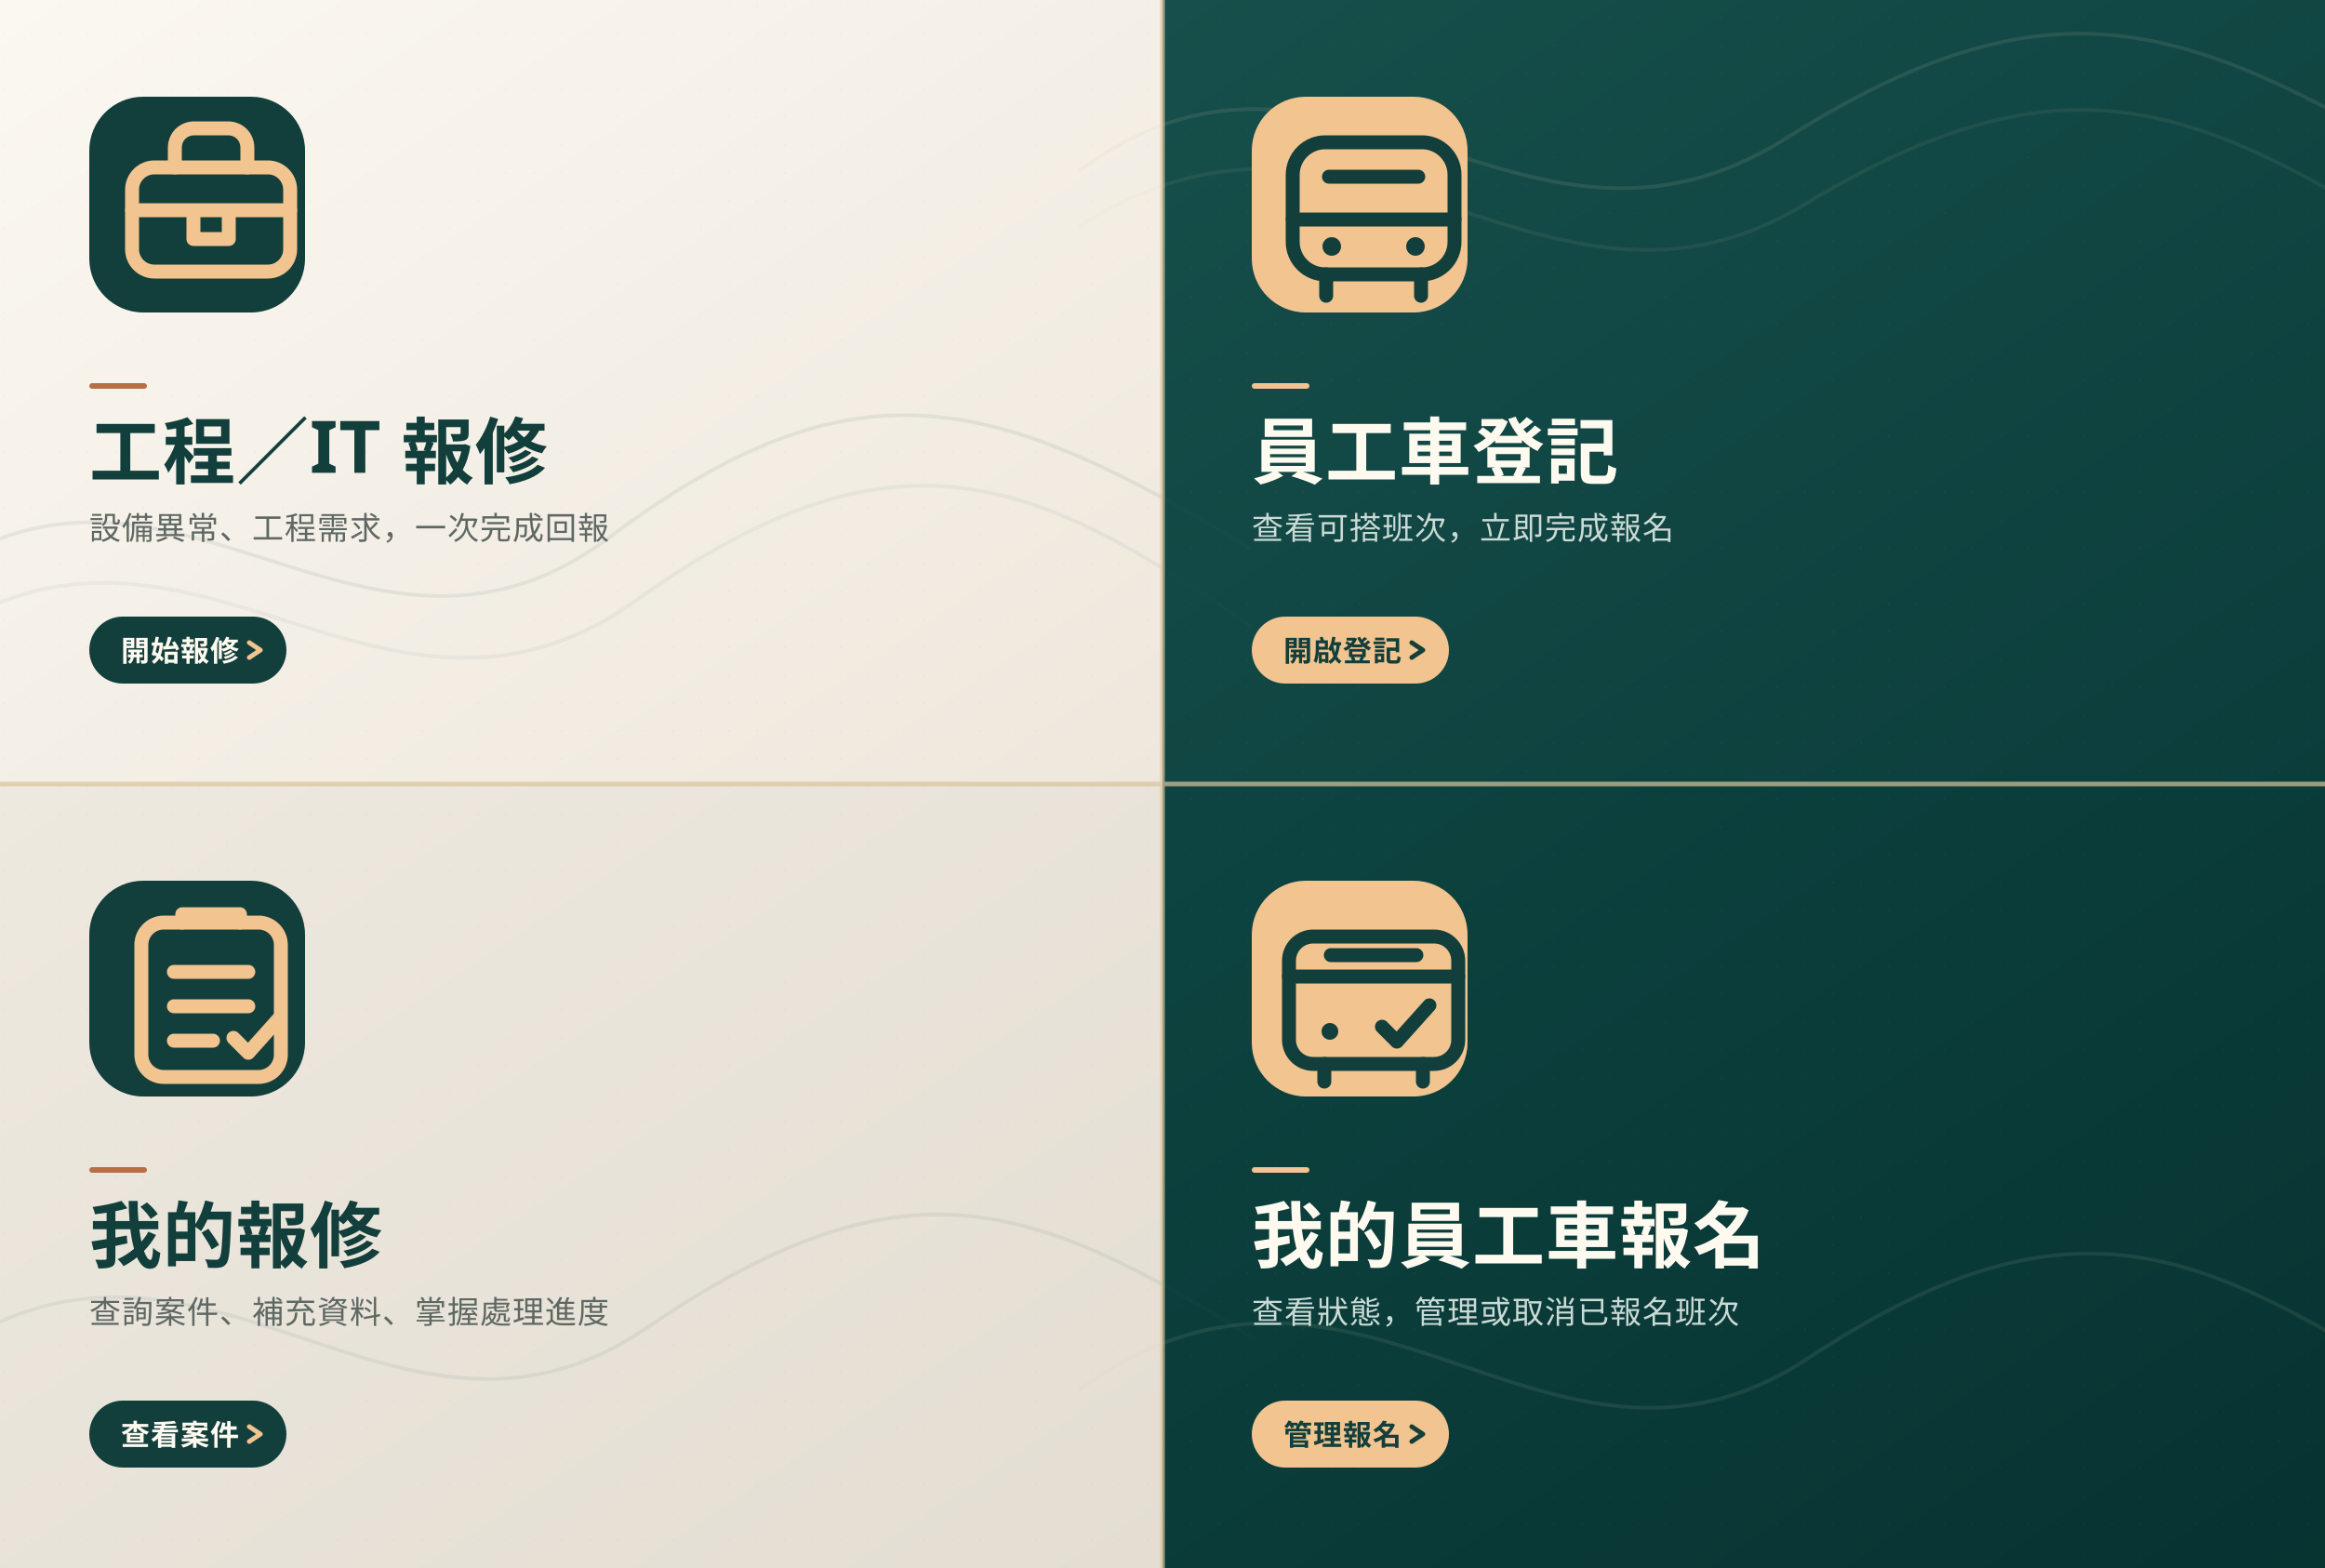
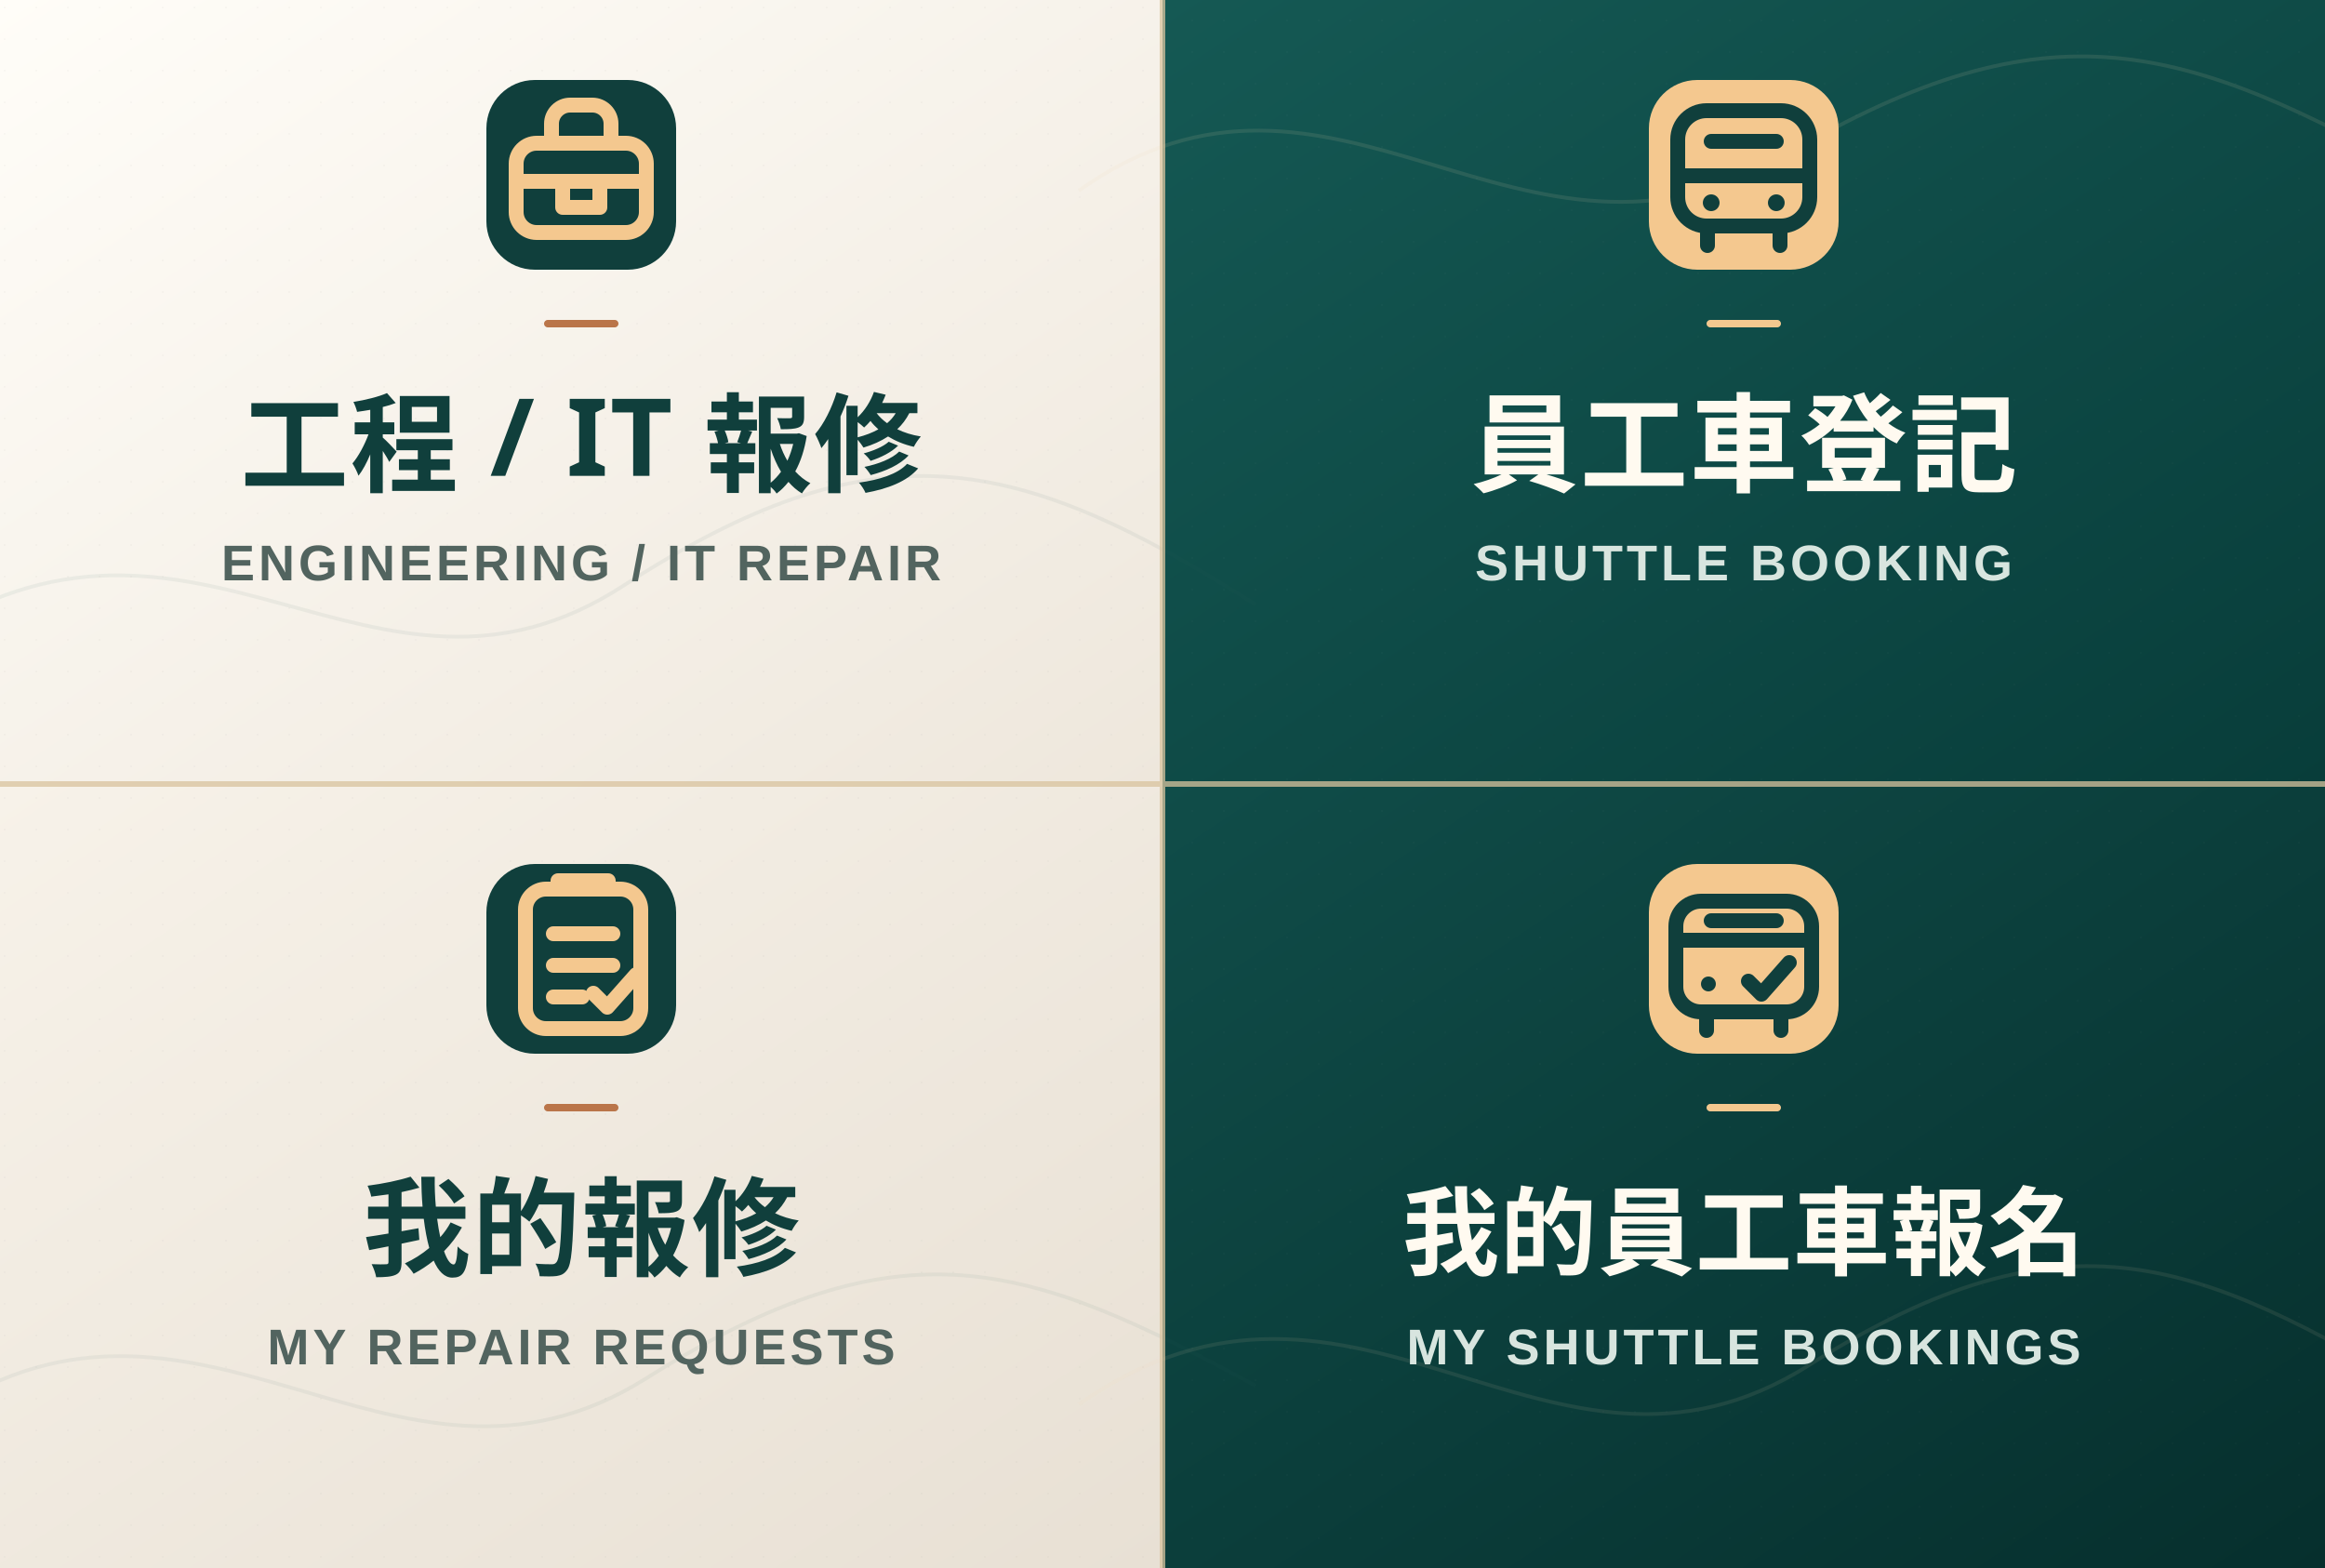
<svg xmlns="http://www.w3.org/2000/svg" width="2500" height="1686" viewBox="0 0 2500 1686">
  <defs>
    <linearGradient id="ivoryTop" x1="0" y1="0" x2="1" y2="1">
-       <stop offset="0" stop-color="#fbf8f1" />
+       <stop offset="0" stop-color="#fffdf8" />
      <stop offset="1" stop-color="#eee7dc" />
    </linearGradient>
    <linearGradient id="ivoryBottom" x1="0" y1="0" x2="1" y2="1">
-       <stop offset="0" stop-color="#eee9df" />
-       <stop offset="1" stop-color="#e3ddd2" />
+       <stop offset="0" stop-color="#f7f2e9" />
+       <stop offset="1" stop-color="#e8e0d4" />
    </linearGradient>
    <linearGradient id="greenTop" x1="0" y1="0" x2="1" y2="1">
-       <stop offset="0" stop-color="#164f4b" />
-       <stop offset="1" stop-color="#0b3d3b" />
+       <stop offset="0" stop-color="#155954" />
+       <stop offset="1" stop-color="#083d3a" />
    </linearGradient>
    <linearGradient id="greenBottom" x1="0" y1="0" x2="1" y2="1">
-       <stop offset="0" stop-color="#0d4441" />
-       <stop offset="1" stop-color="#073331" />
+       <stop offset="0" stop-color="#104d49" />
+       <stop offset="1" stop-color="#062f2d" />
    </linearGradient>
-     <pattern id="grain" width="30" height="30" patternUnits="userSpaceOnUse">
-       <circle cx="4" cy="6" r="1" fill="#173f3b" opacity=".028" />
-       <circle cx="21" cy="19" r="1" fill="#ffffff" opacity=".025" />
+     <pattern id="grain" width="34" height="34" patternUnits="userSpaceOnUse">
+       <circle cx="5" cy="8" r="1.2" fill="#173f3b" opacity=".026" />
+       <circle cx="24" cy="22" r="1" fill="#ffffff" opacity=".022" />
    </pattern>
    <style>
-       .title{font:700 78px "Microsoft JhengHei","Noto Sans TC","PingFang TC",sans-serif;letter-spacing:1px}
-       .desc{font:500 34px "Microsoft JhengHei","Noto Sans TC","PingFang TC",sans-serif;letter-spacing:1px}
-       .cta{font:700 31px "Microsoft JhengHei","Noto Sans TC","PingFang TC",sans-serif;letter-spacing:1px}
-       .icon{fill:none;stroke-linecap:round;stroke-linejoin:round;stroke-width:15}
+       .zh {
+         font: 800 116px "Microsoft JhengHei", "Noto Sans TC", "PingFang TC", sans-serif;
+         letter-spacing: 2px;
+       }
+       .zh-long {
+         font: 800 104px "Microsoft JhengHei", "Noto Sans TC", "PingFang TC", sans-serif;
+         letter-spacing: 1px;
+       }
+       .en {
+         font: 700 54px Arial, Helvetica, sans-serif;
+         letter-spacing: 4px;
+       }
+       .icon {
+         fill: none;
+         stroke-linecap: round;
+         stroke-linejoin: round;
+         stroke-width: 16;
+       }
    </style>
  </defs>
  <rect width="1250" height="843" fill="url(#ivoryTop)" />
  <rect x="1250" width="1250" height="843" fill="url(#greenTop)" />
  <rect y="843" width="1250" height="843" fill="url(#ivoryBottom)" />
  <rect x="1250" y="843" width="1250" height="843" fill="url(#greenBottom)" />
  <rect width="2500" height="1686" fill="url(#grain)" />
  <g fill="none" stroke-width="4">
-     <path d="M-100 640c270-230 485 140 755-62s420-150 690 12" stroke="#315e58" opacity=".09" />
-     <path d="M-90 700c285-220 495 145 775-55s430-130 660 28" stroke="#315e58" opacity=".065" />
-     <path d="M1160 184c275-205 475 145 760-35s430-125 690 28" stroke="#d7c7ac" opacity=".12" />
-     <path d="M1160 244c300-195 500 145 780-24s420-110 670 48" stroke="#d7c7ac" opacity=".08" />
-     <path d="M-80 1470c290-225 500 145 775-42s410-140 655 12" stroke="#315e58" opacity=".08" />
-     <path d="M1160 1495c300-220 505 150 785-35s420-118 660 34" stroke="#d7c7ac" opacity=".1" />
+     <path d="M-90 690c300-205 490 115 760-60s420-145 680 20" stroke="#315e58" opacity=".07" />
+     <path d="M1160 205c275-195 475 130 760-38s430-120 690 26" stroke="#efd6ad" opacity=".11" />
+     <path d="M-80 1530c290-210 500 125 775-48s410-125 655 8" stroke="#315e58" opacity=".065" />
+     <path d="M1160 1510c300-210 505 135 785-42s420-110 660 30" stroke="#efd6ad" opacity=".09" />
  </g>
-   <g transform="translate(96 0)" fill="#123f3c">
-     <rect x="0" y="104" width="232" height="232" rx="58" fill="#123f3c" />
-     <g class="icon" stroke="#f2c48f" transform="translate(16 120)">
-       <rect x="30" y="60" width="170" height="112" rx="24" />
-       <path d="M76 60V39c0-12 9-21 21-21h36c12 0 21 9 21 21v21" />
-       <path d="M30 106h170M96 106v31h38v-31" />
+   <g transform="translate(0 0)" fill="#103f3c">
+     <rect x="523" y="86" width="204" height="204" rx="52" fill="#103f3c" />
+     <g class="icon" stroke="#f4c88f" transform="translate(523 86)">
+       <rect x="32" y="68" width="140" height="96" rx="22" />
+       <path d="M70 68V47c0-11 9-20 20-20h24c11 0 20 9 20 20v21" />
+       <path d="M32 109h140M82 109v28h40v-28" />
    </g>
-     <rect x="0" y="412" width="62" height="6" rx="3" fill="#b76f43" />
-     <text class="title" x="0" y="514">工程／IT 報修</text>
-     <text class="desc" x="0" y="580" fill="#5e6863">設備異常、工程需求，一次完成回報</text>
-     <g transform="translate(0 663)">
-       <rect width="212" height="72" rx="36" fill="#123f3c" />
-       <text class="cta" x="34" y="48" fill="#fffaf0">開始報修</text>
-       <path d="m172 28 12 8-12 8" fill="none" stroke="#f2c48f" stroke-width="5" stroke-linecap="round" stroke-linejoin="round" />
+     <rect x="585" y="344" width="80" height="8" rx="4" fill="#ba7549" />
+     <text class="zh" x="625" y="520" text-anchor="middle">工程 / IT 報修</text>
+     <text class="en" x="625" y="624" text-anchor="middle" fill="#52645f">ENGINEERING / IT REPAIR</text>
+   </g>
+   <g transform="translate(1250 0)" fill="#fffaf0">
+     <rect x="523" y="86" width="204" height="204" rx="52" fill="#f4c88f" />
+     <g class="icon" stroke="#103f3c" transform="translate(523 86)">
+       <rect x="31" y="33" width="142" height="124" rx="31" />
+       <path d="M31 103h142M63 157v21m78-21v21M67 66h70" />
+       <circle cx="67" cy="132" r="9" fill="#103f3c" stroke="none" />
+       <circle cx="137" cy="132" r="9" fill="#103f3c" stroke="none" />
    </g>
+     <rect x="585" y="344" width="80" height="8" rx="4" fill="#f4c88f" />
+     <text class="zh" x="625" y="520" text-anchor="middle">員工車登記</text>
+     <text class="en" x="625" y="624" text-anchor="middle" fill="#d8e5df">SHUTTLE BOOKING</text>
  </g>
-   <g transform="translate(1346 0)" fill="#fffaf0">
-     <rect x="0" y="104" width="232" height="232" rx="58" fill="#f2c48f" />
-     <g class="icon" stroke="#123f3c" transform="translate(16 120)">
-       <rect x="28" y="33" width="174" height="142" rx="35" />
-       <path d="M28 116h174M64 175v23m102-23v23M67 70h96" />
-       <circle cx="70" cy="145" r="10" fill="#123f3c" stroke="none" />
-       <circle cx="160" cy="145" r="10" fill="#123f3c" stroke="none" />
+   <g transform="translate(0 843)" fill="#103f3c">
+     <rect x="523" y="86" width="204" height="204" rx="52" fill="#103f3c" />
+     <g class="icon" stroke="#f4c88f" transform="translate(523 86)">
+       <rect x="42" y="27" width="124" height="150" rx="22" />
+       <path d="M77 27v-9h54v9M72 75h64M72 109h64M72 143h31" />
+       <path d="m115 139 15 15 31-35" />
    </g>
-     <rect x="0" y="412" width="62" height="6" rx="3" fill="#f2c48f" />
-     <text class="title" x="0" y="514">員工車登記</text>
-     <text class="desc" x="0" y="580" fill="#cbdad5">查看可搭班次，立即完成報名</text>
-     <g transform="translate(0 663)">
-       <rect width="212" height="72" rx="36" fill="#f2c48f" />
-       <text class="cta" x="34" y="48" fill="#123f3c">開啟登記</text>
-       <path d="m172 28 12 8-12 8" fill="none" stroke="#123f3c" stroke-width="5" stroke-linecap="round" stroke-linejoin="round" />
+     <rect x="585" y="344" width="80" height="8" rx="4" fill="#ba7549" />
+     <text class="zh" x="625" y="520" text-anchor="middle">我的報修</text>
+     <text class="en" x="625" y="624" text-anchor="middle" fill="#52645f">MY REPAIR REQUESTS</text>
+   </g>
+   <g transform="translate(1250 843)" fill="#fffaf0">
+     <rect x="523" y="86" width="204" height="204" rx="52" fill="#f4c88f" />
+     <g class="icon" stroke="#103f3c" transform="translate(523 86)">
+       <rect x="29" y="40" width="146" height="119" rx="27" />
+       <path d="M29 82h146M62 159v20m80-20v20M67 61h70" />
+       <circle cx="64" cy="129" r="8" fill="#103f3c" stroke="none" />
+       <path d="m107 126 14 14 30-34" />
    </g>
+     <rect x="585" y="344" width="80" height="8" rx="4" fill="#f4c88f" />
+     <text class="zh-long" x="625" y="520" text-anchor="middle">我的員工車報名</text>
+     <text class="en" x="625" y="624" text-anchor="middle" fill="#d8e5df">MY SHUTTLE BOOKINGS</text>
  </g>
-   <g transform="translate(96 843)" fill="#123f3c">
-     <rect x="0" y="104" width="232" height="232" rx="58" fill="#123f3c" />
-     <g class="icon" stroke="#f2c48f" transform="translate(16 120)">
-       <rect x="40" y="29" width="150" height="166" rx="24" />
-       <path d="M84 29v-9h62v9M75 82h80M75 119h80M75 156h42" />
-       <path d="m139 153 16 16 34-38" />
-     </g>
-     <rect x="0" y="412" width="62" height="6" rx="3" fill="#b76f43" />
-     <text class="title" x="0" y="514">我的報修</text>
-     <text class="desc" x="0" y="580" fill="#5e6863">查詢案件、補充資料、掌握處理進度</text>
-     <g transform="translate(0 663)">
-       <rect width="212" height="72" rx="36" fill="#123f3c" />
-       <text class="cta" x="34" y="48" fill="#fffaf0">查看案件</text>
-       <path d="m172 28 12 8-12 8" fill="none" stroke="#f2c48f" stroke-width="5" stroke-linecap="round" stroke-linejoin="round" />
-     </g>
-   </g>
-   <g transform="translate(1346 843)" fill="#fffaf0">
-     <rect x="0" y="104" width="232" height="232" rx="58" fill="#f2c48f" />
-     <g class="icon" stroke="#123f3c" transform="translate(16 120)">
-       <rect x="24" y="44" width="182" height="137" rx="26" />
-       <path d="M24 87h182M62 181v19m106-19v19M69 64h92" />
-       <circle cx="68" cy="146" r="9" fill="#123f3c" stroke="none" />
-       <path d="m124 141 16 16 35-39" />
-     </g>
-     <rect x="0" y="412" width="62" height="6" rx="3" fill="#f2c48f" />
-     <text class="title" x="0" y="514">我的員工車報名</text>
-     <text class="desc" x="0" y="580" fill="#cbdad5">查看狀態，管理或取消已報名班次</text>
-     <g transform="translate(0 663)">
-       <rect width="212" height="72" rx="36" fill="#f2c48f" />
-       <text class="cta" x="34" y="48" fill="#123f3c">管理報名</text>
-       <path d="m172 28 12 8-12 8" fill="none" stroke="#123f3c" stroke-width="5" stroke-linecap="round" stroke-linejoin="round" />
-     </g>
-   </g>
-   <path d="M1250 0v1686M0 843h2500" stroke="#d8c39d" stroke-width="5" opacity=".7" />
+   <path d="M1250 0v1686M0 843h2500" stroke="#d8c39d" stroke-width="6" opacity=".75" />
</svg>
